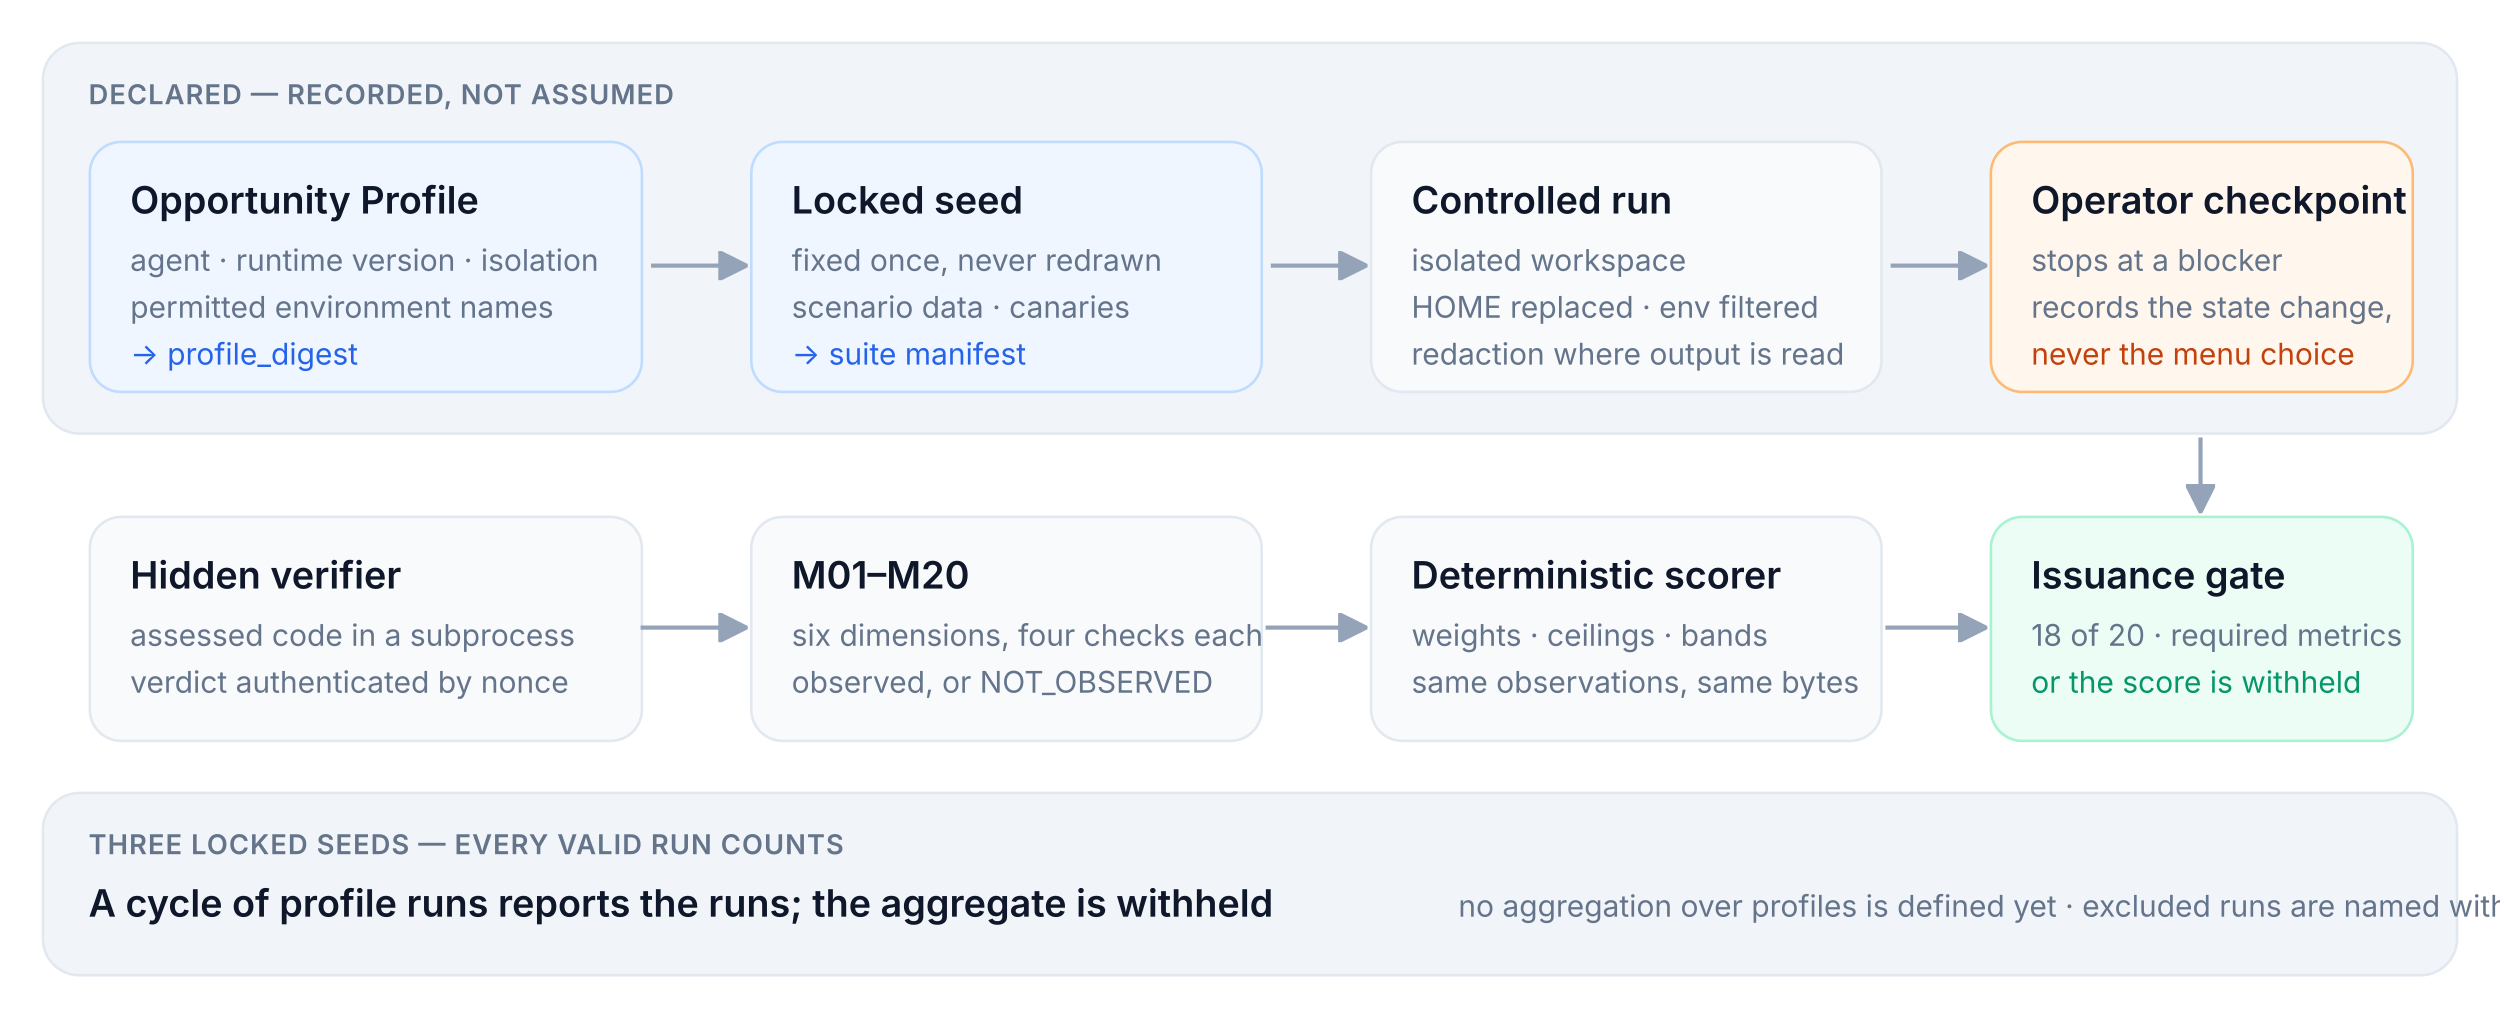
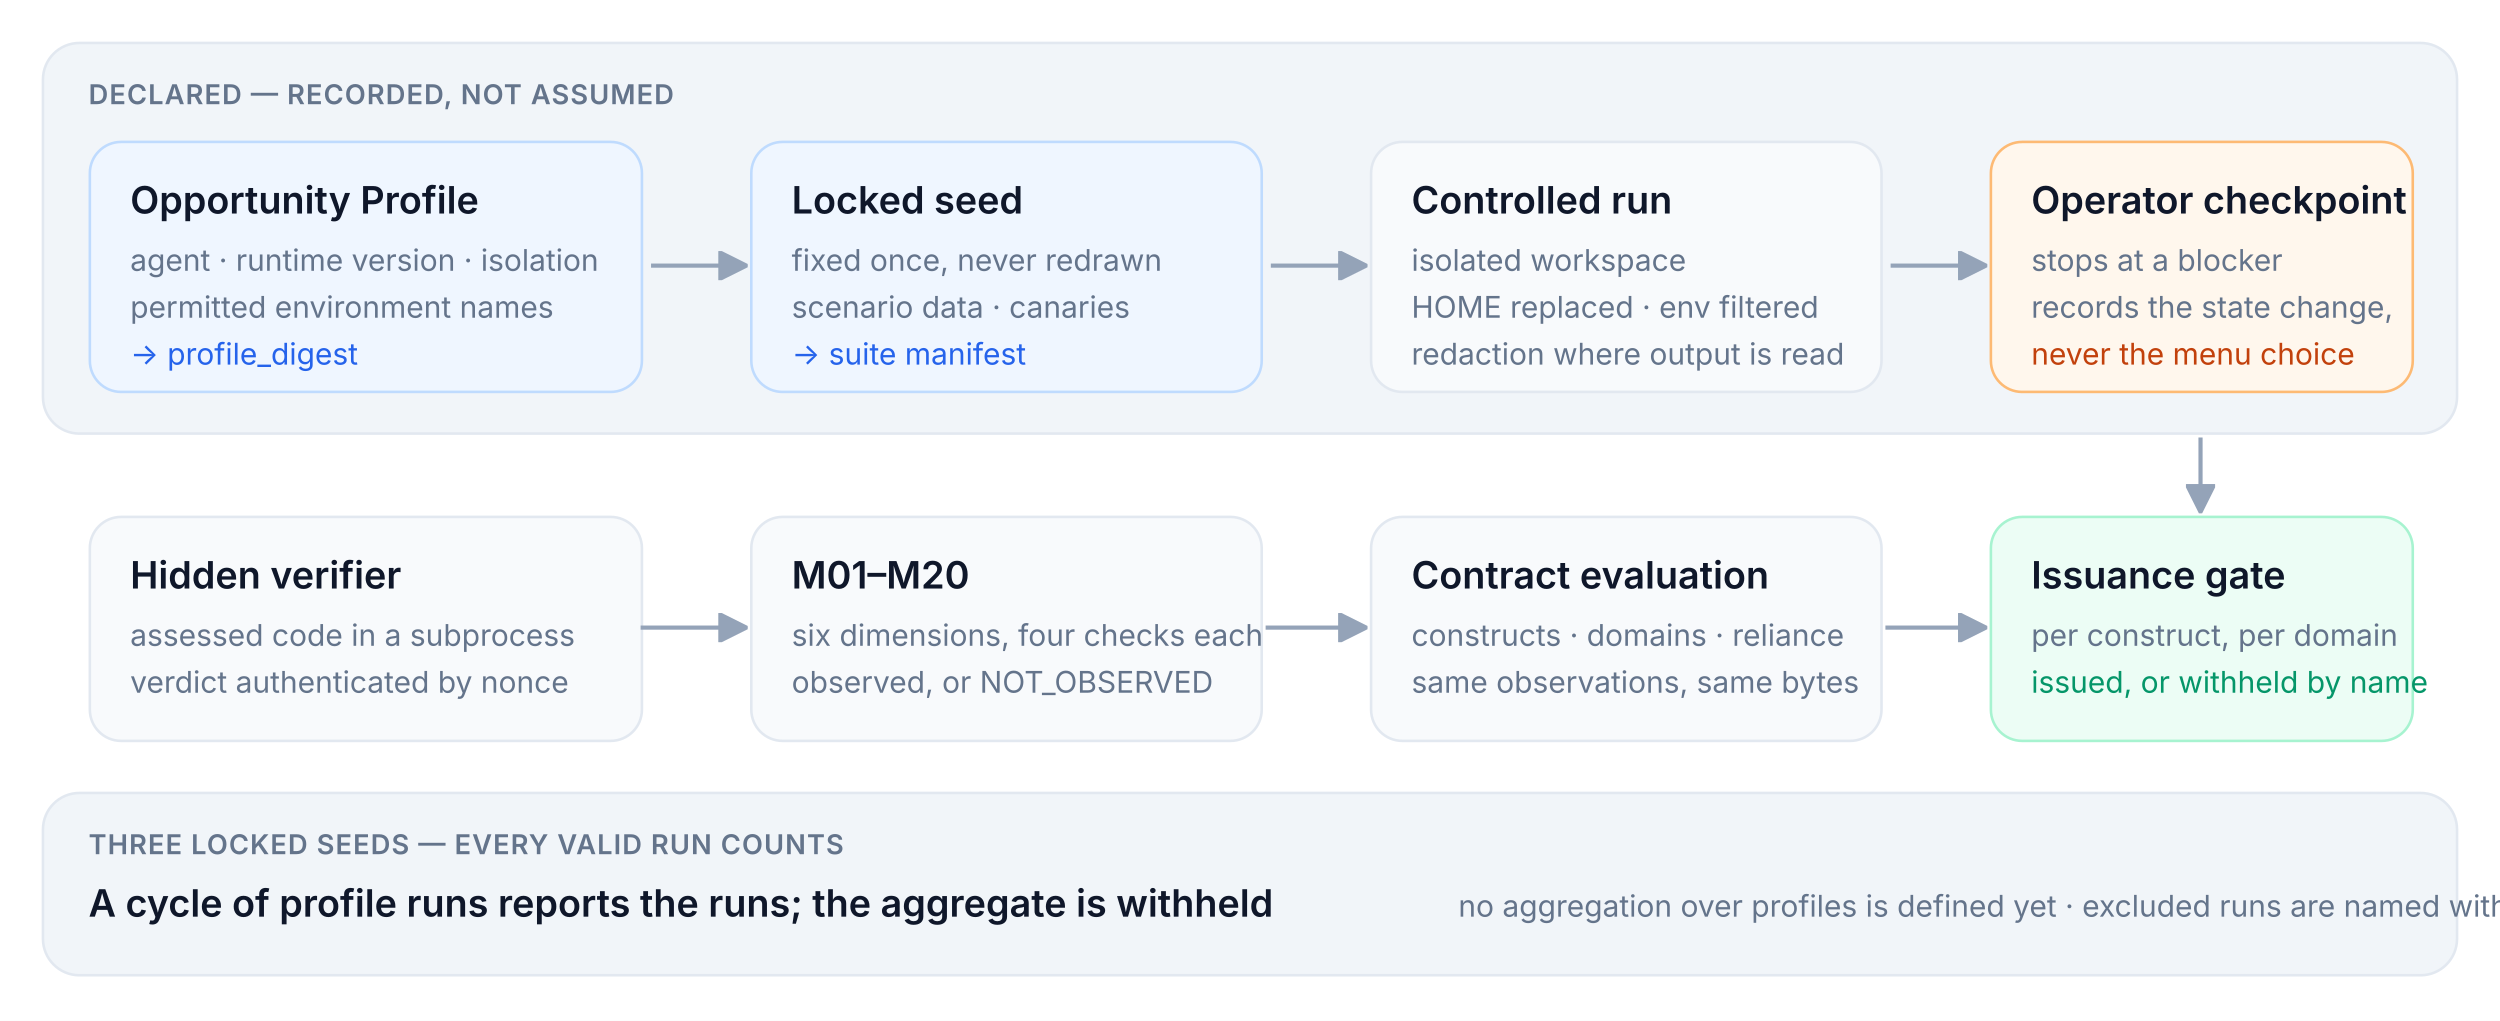
- <svg xmlns="http://www.w3.org/2000/svg" width="960" height="392" viewBox="0 0 960 392" role="img" aria-label="AOS assessment pipeline: a declared profile and a locked seed produce a controlled run; the run stops at an operator checkpoint and a hidden verifier grades what the agents produced; twenty metrics feed a deterministic scorer, an issuance gate decides whether a score may be carried, and three locked seeds produce one operator score.">
+ <svg xmlns="http://www.w3.org/2000/svg" width="960" height="392" viewBox="0 0 960 392" role="img" aria-label="AOS assessment pipeline: a declared profile and a locked seed produce a controlled run; the run stops at an operator checkpoint and a hidden verifier grades what the agents produced; twenty metrics feed the contract's evaluation, an issuance gate decides which constructs and domains may be issued, and a cycle of profile runs reports its runs rather than one operator score.">
  <style>
    :root { color-scheme: light dark; }
    .bg     { fill: #ffffff; }
    .card   { fill: #f8fafc; stroke: #e2e8f0; }
    .card2  { fill: #eff6ff; stroke: #bfdbfe; }
    .built  { fill: #ecfdf5; stroke: #a7f3d0; }
    .stop   { fill: #fff7ed; stroke: #fdba74; }
    .ink    { fill: #0f172a; }
    .muted  { fill: #64748b; }
    .flow   { stroke: #94a3b8; }
    .accent { fill: #2563eb; }
    .ok     { fill: #059669; }
    .warn   { fill: #c2410c; }
    .lane   { fill: #f1f5f9; stroke: #e2e8f0; }
    @media (prefers-color-scheme: dark) {
      .bg     { fill: #0b1220; }
      .card   { fill: #0f172a; stroke: #1e293b; }
      .card2  { fill: #10233f; stroke: #1d4ed8; }
      .built  { fill: #062b22; stroke: #065f46; }
      .stop   { fill: #2a1608; stroke: #9a3412; }
      .ink    { fill: #e2e8f0; }
      .muted  { fill: #94a3b8; }
      .flow   { stroke: #475569; }
      .accent { fill: #60a5fa; }
      .ok     { fill: #34d399; }
      .warn   { fill: #fb923c; }
      .lane   { fill: #0d1526; stroke: #1e293b; }
    }
    text { font-family: ui-sans-serif, -apple-system, "Segoe UI", Inter, Roboto, "Helvetica Neue", Arial, sans-serif; }
    .h  { font-size: 14.5px; font-weight: 620; }
    .s  { font-size: 11.5px; }
    .t  { font-size: 10.5px; letter-spacing: 0.4px; font-weight: 600; }
  </style>
  <defs>
    <marker id="a" viewBox="0 0 10 10" refX="9" refY="5" markerWidth="7" markerHeight="7" orient="auto-start-reverse">
      <path d="M0 0 L10 5 L0 10 z" class="flow" fill="context-stroke" stroke="none" />
    </marker>
  </defs>
  <rect class="bg" width="960" height="392" />
  <rect class="lane" x="16.5" y="16.5" width="927" height="150" rx="14" />
  <text class="muted t" x="34" y="40">DECLARED — RECORDED, NOT ASSUMED</text>
  <g transform="translate(34 54)">
    <rect class="card2" x="0.5" y="0.5" width="212" height="96" rx="12" />
    <text class="ink h" x="16" y="28">Opportunity Profile</text>
    <text class="muted s" x="16" y="50">agent · runtime version · isolation</text>
    <text class="muted s" x="16" y="68">permitted environment names</text>
    <text class="accent s" x="16" y="86">→ profile_digest</text>
  </g>
  <path class="flow" d="M250 102 H286" fill="none" stroke-width="1.6" marker-end="url(#a)" />
  <g transform="translate(288 54)">
    <rect class="card2" x="0.5" y="0.5" width="196" height="96" rx="12" />
    <text class="ink h" x="16" y="28">Locked seed</text>
    <text class="muted s" x="16" y="50">fixed once, never redrawn</text>
    <text class="muted s" x="16" y="68">scenario data · canaries</text>
    <text class="accent s" x="16" y="86">→ suite manifest</text>
  </g>
  <path class="flow" d="M488 102 H524" fill="none" stroke-width="1.6" marker-end="url(#a)" />
  <g transform="translate(526 54)">
    <rect class="card" x="0.5" y="0.5" width="196" height="96" rx="12" />
    <text class="ink h" x="16" y="28">Controlled run</text>
    <text class="muted s" x="16" y="50">isolated workspace</text>
    <text class="muted s" x="16" y="68">HOME replaced · env filtered</text>
    <text class="muted s" x="16" y="86">redaction where output is read</text>
  </g>
  <path class="flow" d="M726 102 H762" fill="none" stroke-width="1.6" marker-end="url(#a)" />
  <g transform="translate(764 54)">
    <rect class="stop" x="0.5" y="0.5" width="162" height="96" rx="12" />
    <text class="ink h" x="16" y="28">Operator checkpoint</text>
    <text class="muted s" x="16" y="50">stops at a blocker</text>
    <text class="muted s" x="16" y="68">records the state change,</text>
    <text class="warn s" x="16" y="86">never the menu choice</text>
  </g>
  <path class="flow" d="M845 168 V196" fill="none" stroke-width="1.6" marker-end="url(#a)" />
  <g transform="translate(34 198)">
    <rect class="card" x="0.5" y="0.5" width="212" height="86" rx="12" />
    <text class="ink h" x="16" y="28">Hidden verifier</text>
    <text class="muted s" x="16" y="50">assessed code in a subprocess</text>
    <text class="muted s" x="16" y="68">verdict authenticated by nonce</text>
  </g>
  <g transform="translate(288 198)">
    <rect class="card" x="0.5" y="0.5" width="196" height="86" rx="12" />
    <text class="ink h" x="16" y="28">M01–M20</text>
    <text class="muted s" x="16" y="50">six dimensions, four checks each</text>
    <text class="muted s" x="16" y="68">observed, or NOT_OBSERVED</text>
  </g>
  <g transform="translate(526 198)">
    <rect class="card" x="0.5" y="0.5" width="196" height="86" rx="12" />
-     <text class="ink h" x="16" y="28">Deterministic scorer</text>
-     <text class="muted s" x="16" y="50">weights · ceilings · bands</text>
+     <text class="ink h" x="16" y="28">Contract evaluation</text>
+     <text class="muted s" x="16" y="50">constructs · domains · reliance</text>
    <text class="muted s" x="16" y="68">same observations, same bytes</text>
  </g>
  <g transform="translate(764 198)">
    <rect class="built" x="0.5" y="0.5" width="162" height="86" rx="12" />
    <text class="ink h" x="16" y="28">Issuance gate</text>
-     <text class="muted s" x="16" y="50">18 of 20 · required metrics</text>
-     <text class="ok s" x="16" y="68">or the score is withheld</text>
+     <text class="muted s" x="16" y="50">per construct, per domain</text>
+     <text class="ok s" x="16" y="68">issued, or withheld by name</text>
  </g>
  <path class="flow" d="M246 241 H286" fill="none" stroke-width="1.6" marker-end="url(#a)" />
  <path class="flow" d="M486 241 H524" fill="none" stroke-width="1.6" marker-end="url(#a)" />
  <path class="flow" d="M724 241 H762" fill="none" stroke-width="1.6" marker-end="url(#a)" />
  <rect class="lane" x="16.5" y="304.5" width="927" height="70" rx="14" />
  <text class="muted t" x="34" y="328">THREE LOCKED SEEDS — EVERY VALID RUN COUNTS</text>
  <text class="ink h" x="34" y="352">A cycle of profile runs reports the runs; the aggregate is withheld</text>
  <text class="muted s" x="560" y="352">no aggregation over profiles is defined yet · excluded runs are named with their reason, never as confidence</text>
</svg>
